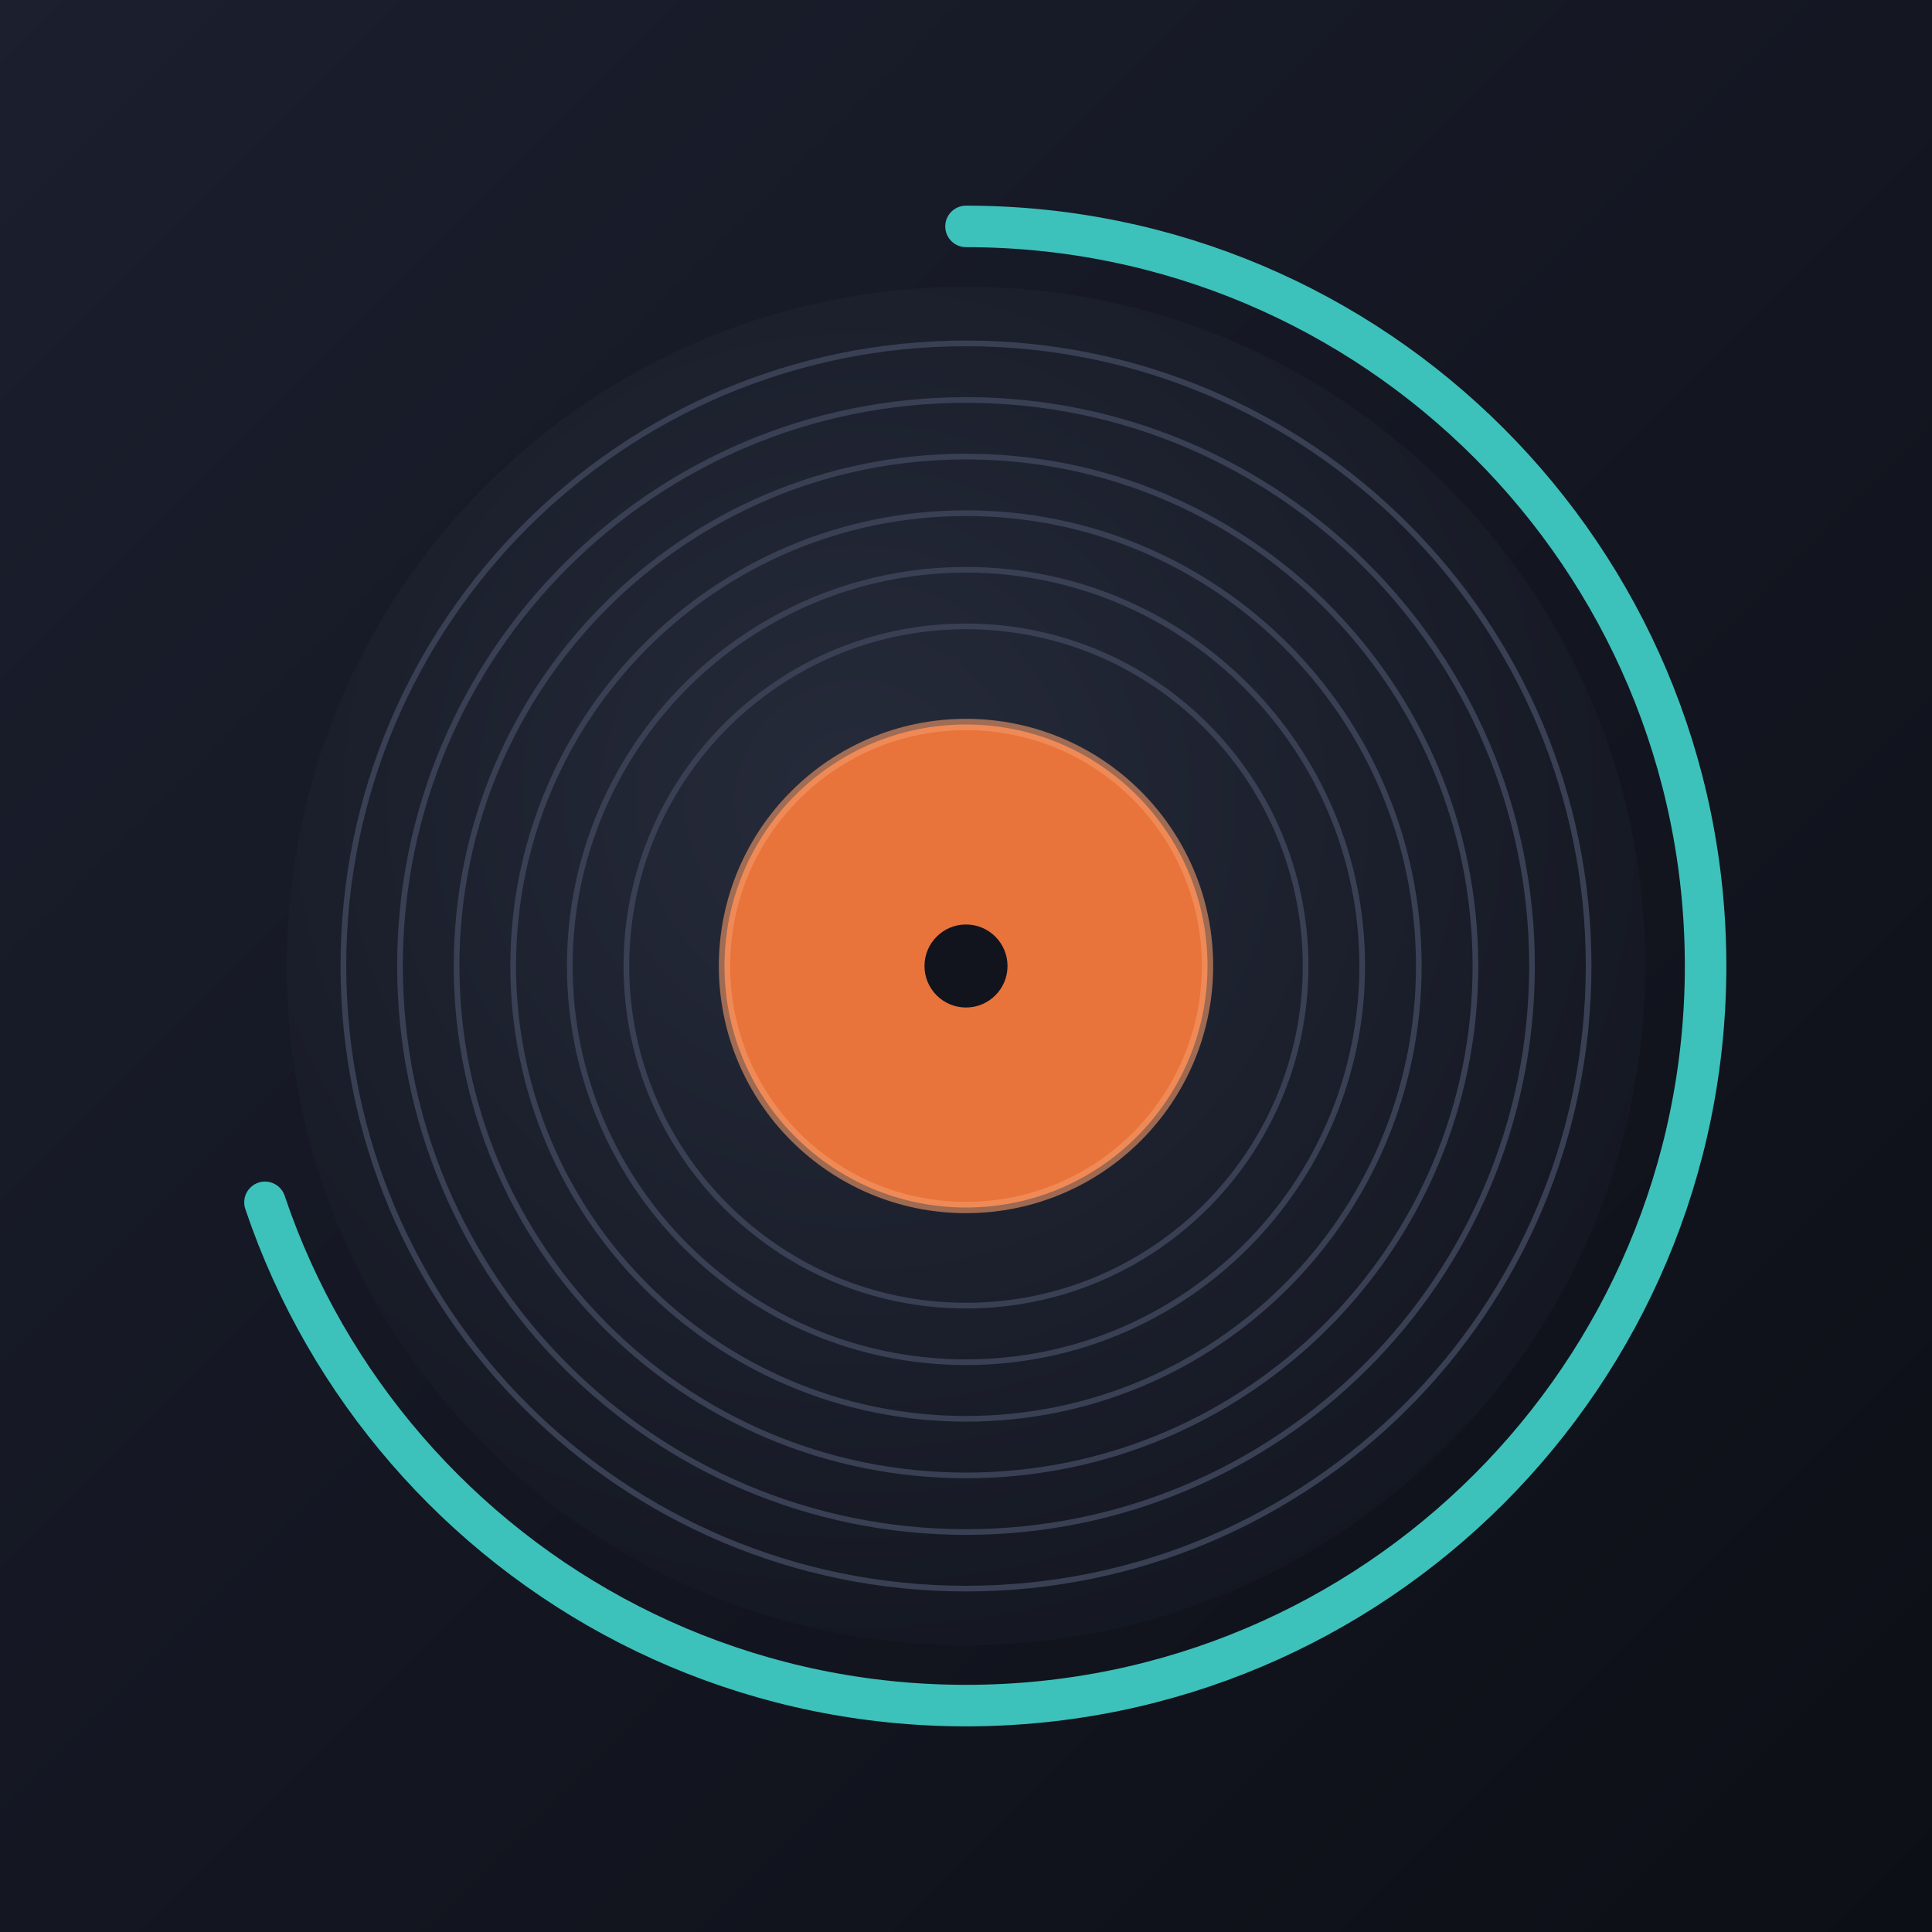
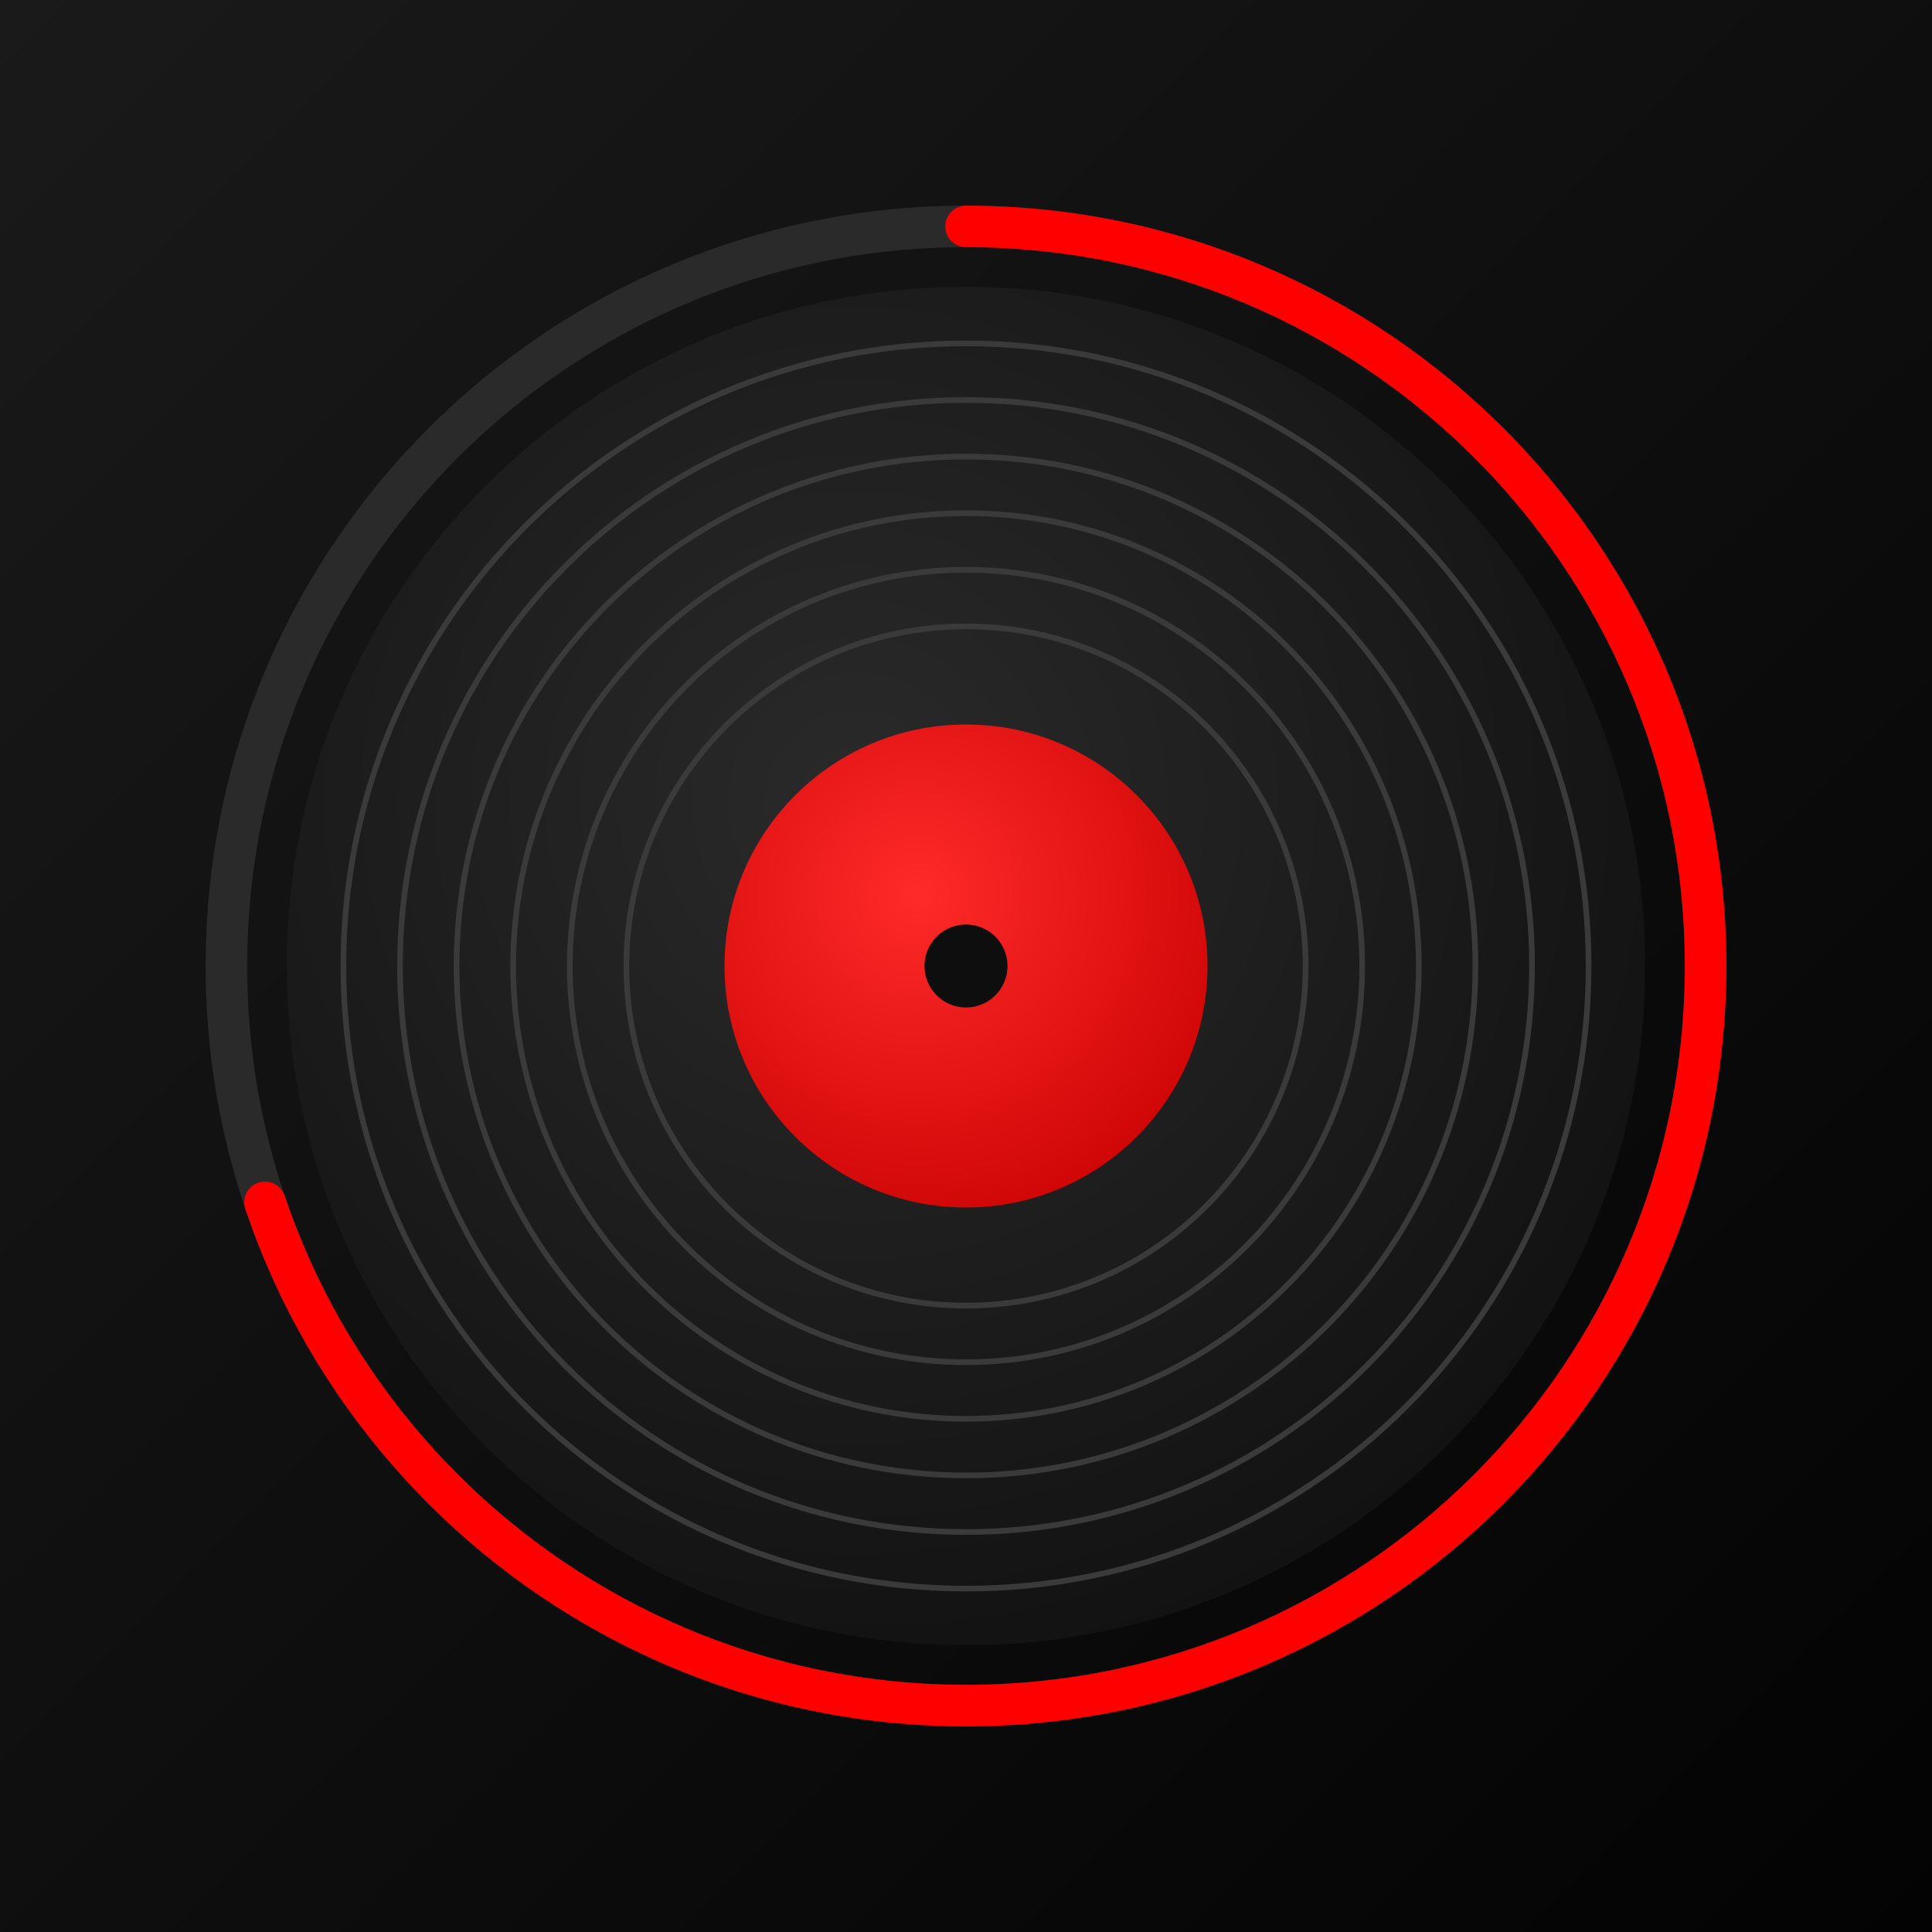
<svg xmlns="http://www.w3.org/2000/svg" width="1024" height="1024" viewBox="0 0 1024 1024">
  <defs>
    <linearGradient id="bg" x1="0" y1="0" x2="1" y2="1">
-       <stop offset="0" stop-color="#1B1F2E" />
-       <stop offset="1" stop-color="#0D0F16" />
+       <stop offset="0" stop-color="#1A1A1A" />
+       <stop offset="1" stop-color="#030303" />
    </linearGradient>
    <radialGradient id="disc" cx=".42" cy=".38" r=".75">
-       <stop offset="0" stop-color="#262B3B" />
-       <stop offset="1" stop-color="#11141D" />
+       <stop offset="0" stop-color="#2A2A2A" />
+       <stop offset="1" stop-color="#0E0E0E" />
+     </radialGradient>
+     <radialGradient id="label" cx=".4" cy=".35" r=".8">
+       <stop offset="0" stop-color="#FF2A2A" />
+       <stop offset="1" stop-color="#C80000" />
    </radialGradient>
  </defs>
  <rect width="1024" height="1024" fill="url(#bg)" />
  <circle cx="512" cy="512" r="360" fill="url(#disc)" />
-   <g fill="none" stroke="#3A4054" stroke-width="3">
+   <g fill="none" stroke="#3A3A3A" stroke-width="3">
    <circle cx="512" cy="512" r="330" />
    <circle cx="512" cy="512" r="300" />
    <circle cx="512" cy="512" r="270" />
    <circle cx="512" cy="512" r="240" />
    <circle cx="512" cy="512" r="210" />
    <circle cx="512" cy="512" r="180" />
  </g>
-   <circle cx="512" cy="512" r="128" fill="#E8733B" />
-   <circle cx="512" cy="512" r="128" fill="none" stroke="#F49A68" stroke-width="6" opacity=".6" />
-   <circle cx="512" cy="512" r="22" fill="#11141D" />
-   <circle cx="512" cy="512" r="392" fill="none" stroke="#3DC1BB" stroke-width="22" stroke-linecap="round" stroke-dasharray="1720 2463" transform="rotate(-90 512 512)" />
+   <circle cx="512" cy="512" r="128" fill="url(#label)" />
+   <circle cx="512" cy="512" r="22" fill="#0E0E0E" />
+   <circle cx="512" cy="512" r="392" fill="none" stroke="#2A2A2A" stroke-width="22" />
+   <circle cx="512" cy="512" r="392" fill="none" stroke="#FF0000" stroke-width="22" stroke-linecap="round" stroke-dasharray="1720 2463" transform="rotate(-90 512 512)" />
</svg>
